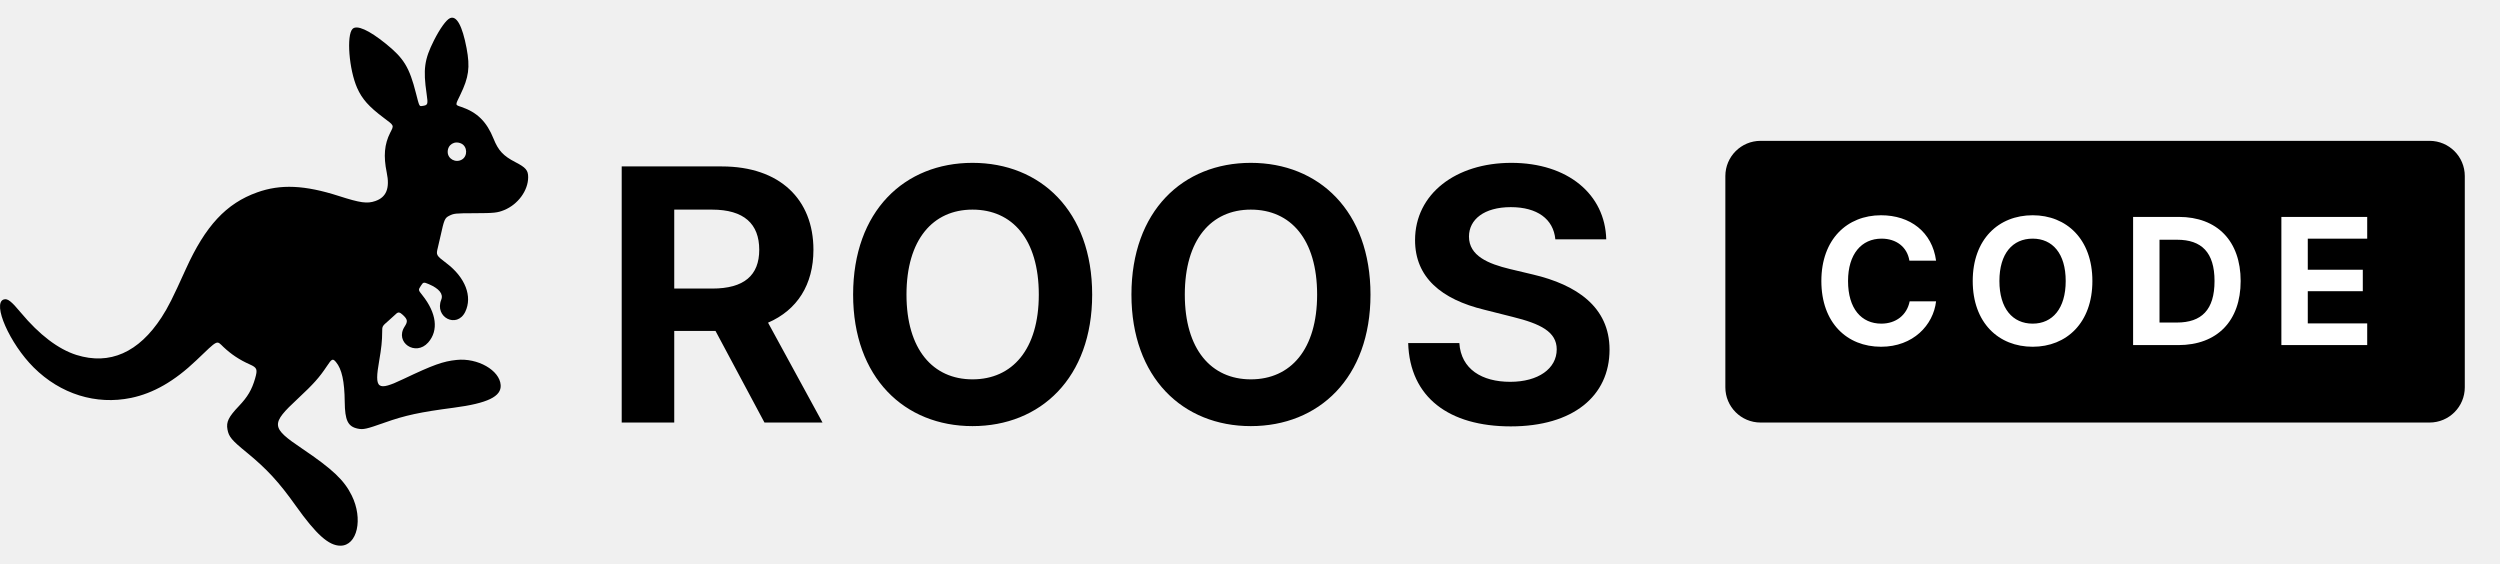
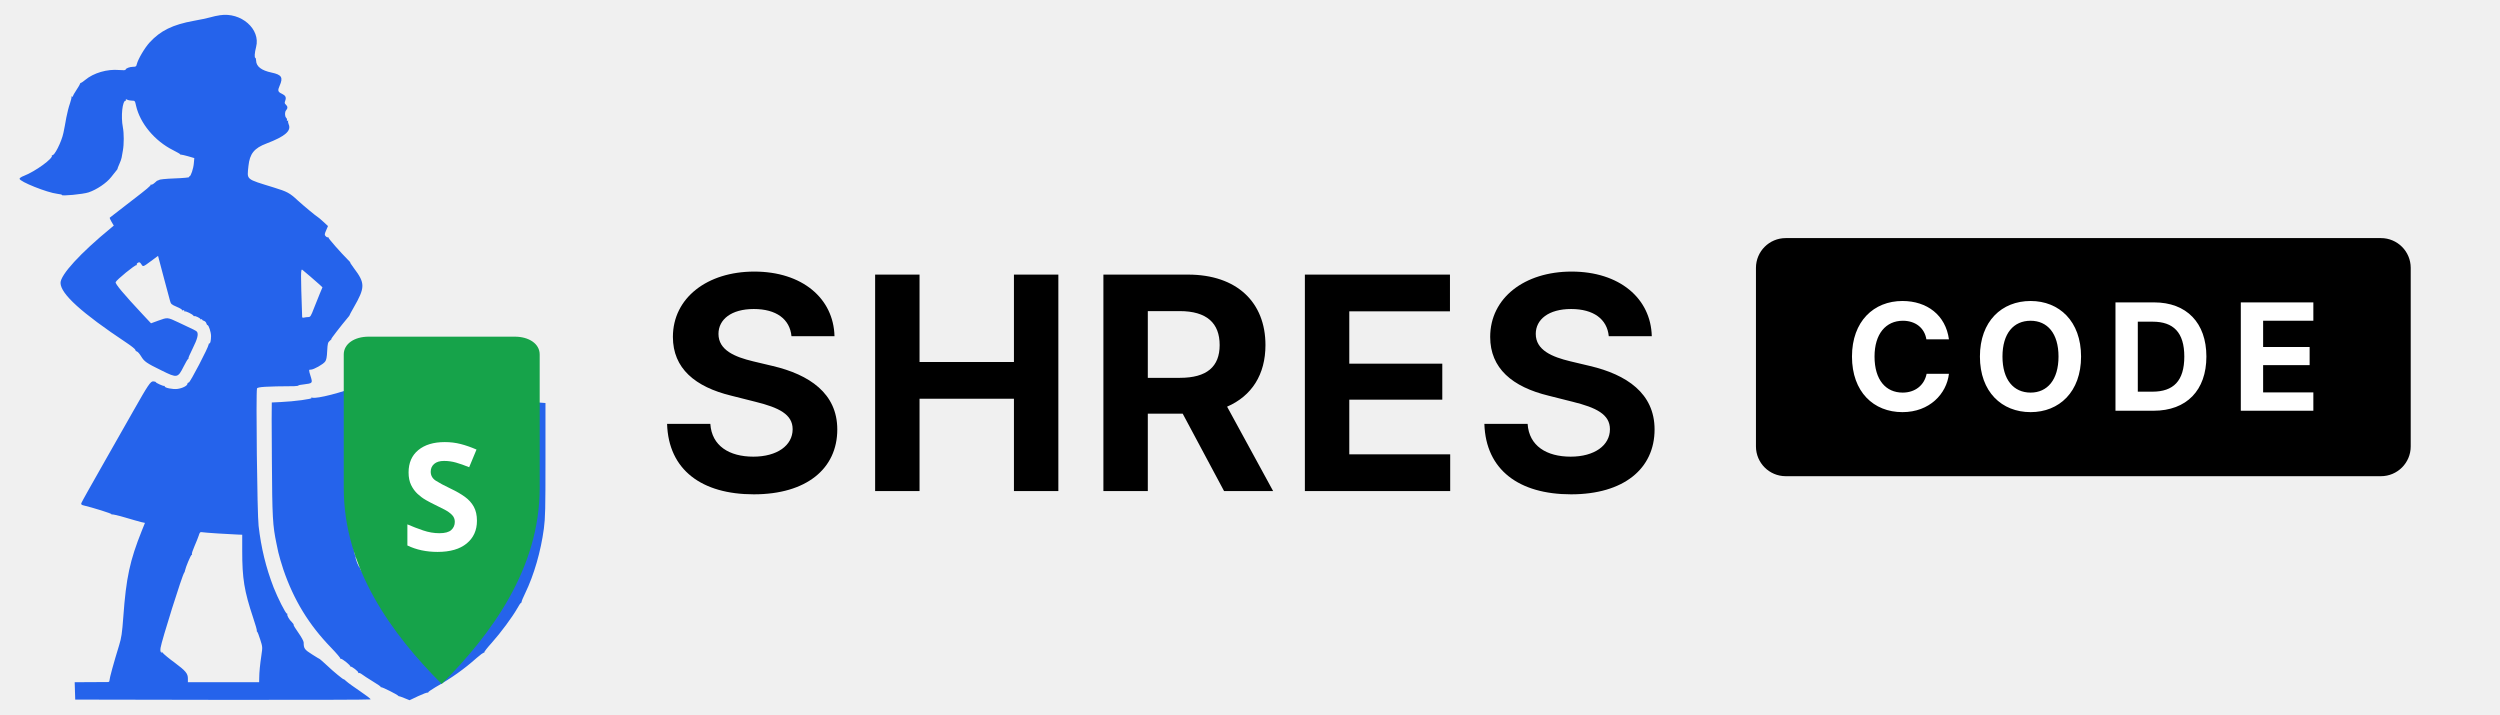
- <svg xmlns="http://www.w3.org/2000/svg" width="142" height="32" viewBox="0 0 142 32" fill="none">
-   <svg x="0" y="1" width="30" height="30" viewBox="0 0 1023.823 1023.521" overflow="visible">
-     <g transform="translate(-40.17716,1063.521) scale(0.1,-0.1)">
-       <path fill="currentColor" d="M9125 10626 c-73 -32 -194 -200 -311 -431 -186 -368 -212 -561 -143 -1033 31 -214 27 -223 -91 -239 -50 -7 -51 -5 -115 247 -127 502 -235 679 -585 961 -328 265 -562 369 -644 287 -121 -121 -69 -787 89 -1145 95 -214 226 -362 510 -575 214 -161 206 -144 130 -294 -112 -222 -132 -452 -67 -769 64 -305 -6 -480 -221 -554 -158 -55 -291 -36 -708 98 -660 212 -1127 233 -1582 70 -600 -214 -1004 -649 -1384 -1489 -258 -571 -340 -733 -469 -933 -444 -683 -1005 -931 -1649 -730 -352 111 -721 391 -1077 818 -189 227 -260 282 -334 258 -228 -75 117 -857 581 -1318 518 -516 1208 -731 1888 -590 433 90 842 325 1263 727 433 413 389 392 527 260 150 -142 312 -250 511 -338 143 -64 154 -95 102 -276 -63 -216 -144 -353 -313 -531 -201 -211 -249 -308 -222 -454 26 -141 81 -208 371 -444 391 -320 626 -574 954 -1036 395 -555 638 -773 865 -773 327 0 444 520 218 975 -146 296 -372 509 -955 903 -614 414 -620 478 -87 974 303 283 413 406 559 625 98 149 116 157 179 82 113 -135 165 -372 169 -769 4 -362 61 -481 254 -521 107 -22 167 -8 517 116 403 143 683 203 1344 290 654 86 924 217 908 439 -19 287 -446 530 -854 487 -263 -27 -450 -94 -1029 -369 -512 -244 -569 -200 -471 358 41 236 57 387 57 550 0 115 0 115 118 217 64 56 130 115 146 132 44 45 76 42 137 -16 93 -87 99 -126 34 -226 -198 -306 213 -584 457 -308 205 233 163 571 -115 919 -79 98 -79 100 -27 180 47 73 54 74 154 32 201 -86 286 -191 241 -302 -136 -341 304 -564 465 -235 144 296 2 667 -364 943 -201 153 -203 157 -167 302 11 43 36 151 56 242 64 293 80 332 158 372 98 50 120 52 497 53 383 1 443 8 573 60 270 110 467 380 467 639 0 133 -46 187 -248 291 -233 120 -331 224 -423 454 -133 330 -316 511 -624 616 -124 42 -122 27 -22 232 167 345 193 534 123 908 -83 436 -194 637 -321 581z m219 -2431 c119 -57 126 -243 12 -310 -122 -71 -276 12 -276 149 0 141 134 223 264 161z" />
+ <svg xmlns="http://www.w3.org/2000/svg" width="168" height="48" viewBox="0 0 168 48" fill="none">
+   <svg x="0" y="0" width="38" height="48" viewBox="0 0 623 802" overflow="hidden">
+     <g transform="translate(0,802) scale(0.1,-0.1)">
+       <path fill="#2563eb" d="M2410 7849 c-30 -4 -80 -15 -110 -24 -30 -9 -113 -26 -185 -39 -236 -43 -372 -110 -494 -242 -57 -62 -131 -189 -145 -246 -5 -24 -11 -28 -41 -28 -38 0 -85 -18 -85 -33 0 -6 -28 -7 -74 -3 -131 12 -285 -33 -377 -110 -22 -19 -45 -34 -50 -34 -5 0 -9 -4 -9 -9 0 -5 -18 -36 -40 -69 -22 -33 -40 -65 -40 -71 0 -7 -5 -9 -12 -5 -6 4 -8 3 -5 -3 3 -5 -5 -38 -17 -74 -13 -35 -31 -107 -41 -159 -9 -52 -23 -129 -32 -170 -21 -104 -107 -272 -128 -252 -5 4 -5 2 -2 -4 18 -31 -186 -179 -315 -229 -27 -10 -48 -24 -48 -32 0 -32 310 -156 423 -169 31 -4 55 -9 53 -13 -10 -15 237 8 299 29 90 30 202 105 253 171 24 30 50 63 59 74 10 11 15 20 13 20 -2 0 7 23 19 50 13 28 25 61 27 75 3 14 9 49 14 79 13 71 13 194 0 262 -24 122 -5 299 31 299 5 0 7 5 3 11 -5 8 -1 8 14 0 11 -6 36 -11 54 -11 33 0 34 -2 46 -57 45 -198 209 -395 414 -498 47 -24 84 -45 82 -48 -3 -3 1 -4 8 -3 7 0 44 -8 82 -19 l68 -20 -5 -57 c-5 -62 -34 -148 -49 -148 -5 0 -7 -4 -4 -8 3 -5 -69 -12 -160 -15 -102 -4 -172 -11 -180 -18 -8 -6 -14 -9 -14 -6 0 3 -14 -8 -31 -24 -17 -16 -36 -26 -43 -22 -6 3 -8 3 -4 -1 6 -8 -41 -48 -215 -181 -167 -128 -239 -184 -244 -189 -3 -2 6 -24 20 -47 l25 -42 -31 -26 c-345 -283 -568 -527 -567 -618 2 -123 235 -335 743 -673 53 -35 97 -71 97 -78 0 -8 8 -16 18 -19 9 -2 30 -26 47 -54 35 -58 58 -75 230 -159 175 -87 182 -85 247 44 22 45 46 84 52 88 6 4 8 8 3 8 -4 0 18 49 48 110 52 104 66 159 47 185 -8 11 -38 26 -206 104 -128 60 -122 59 -228 21 l-82 -30 -91 97 c-217 232 -313 347 -306 365 9 26 222 199 234 191 6 -3 7 -1 3 5 -3 6 2 16 13 22 17 9 23 6 37 -15 21 -33 18 -34 109 33 l80 59 61 -231 c34 -127 67 -249 73 -272 10 -38 16 -43 76 -69 36 -15 62 -31 59 -36 -3 -5 2 -6 10 -3 10 4 16 1 16 -7 0 -7 3 -10 6 -6 8 7 86 -31 96 -47 4 -6 9 -9 10 -6 5 8 68 -22 68 -32 0 -5 5 -6 10 -3 6 3 10 2 10 -3 0 -5 9 -12 21 -15 11 -3 23 -15 26 -26 3 -12 9 -21 13 -21 14 0 40 -80 40 -123 0 -49 -9 -89 -19 -83 -4 3 -7 -3 -8 -12 -3 -34 -208 -427 -223 -427 -8 0 -15 -6 -15 -14 0 -22 -57 -51 -114 -58 -51 -6 -141 12 -141 28 0 5 -3 8 -8 6 -10 -3 -92 34 -92 42 0 4 -13 8 -29 9 -30 2 -58 -40 -224 -333 -25 -44 -165 -291 -312 -549 -147 -258 -270 -477 -272 -486 -3 -12 3 -19 19 -23 110 -26 328 -94 321 -101 -4 -5 -3 -6 4 -2 6 3 74 -12 150 -35 76 -23 157 -45 179 -51 l42 -9 -35 -87 c-135 -337 -176 -527 -208 -967 -14 -189 -21 -234 -47 -320 -61 -198 -108 -370 -108 -392 0 -16 -6 -22 -22 -21 -13 0 -101 0 -196 -1 l-173 -1 3 -98 3 -97 1654 -3 c910 -1 1658 1 1662 5 5 5 -48 45 -116 91 -68 46 -138 96 -155 112 -16 15 -30 26 -30 23 0 -8 -116 86 -190 157 -41 38 -77 70 -79 70 -2 0 -41 23 -86 52 -86 54 -95 67 -95 135 0 14 -26 61 -59 108 -33 46 -57 86 -54 89 4 3 -5 16 -19 30 -30 27 -60 81 -51 90 4 3 1 6 -5 6 -14 0 -103 176 -149 293 -87 225 -140 443 -169 692 -16 135 -31 1491 -18 1543 5 18 99 24 417 26 26 1 47 4 47 7 0 4 28 10 62 13 98 12 100 14 77 88 -24 79 -24 78 4 78 31 1 137 60 158 90 14 18 20 50 23 119 5 88 7 96 33 118 15 14 22 21 14 17 -11 -5 110 151 184 239 13 15 22 27 20 27 -2 0 19 39 46 86 130 226 131 274 4 442 -30 40 -49 70 -42 65 6 -4 -6 11 -28 32 -79 79 -220 239 -217 248 1 5 -2 6 -6 3 -5 -3 -16 2 -25 12 -14 15 -14 21 5 65 l21 49 -52 48 c-29 27 -58 51 -64 54 -14 6 -164 131 -222 184 -92 86 -119 100 -271 147 -320 99 -300 82 -284 241 14 138 65 201 203 253 210 80 282 143 248 217 -6 14 -8 30 -5 36 5 7 2 8 -6 3 -8 -5 -11 -3 -8 6 3 8 -1 20 -9 27 -16 17 -17 66 0 84 19 21 19 43 -2 62 -16 14 -17 22 -8 45 14 38 4 58 -37 78 -46 21 -50 36 -26 90 42 94 23 124 -90 148 -114 24 -172 68 -174 134 -1 17 -4 31 -8 31 -13 0 -9 58 8 123 52 200 -168 393 -406 356z m1015 -2934 c38 -33 84 -74 103 -90 l33 -31 -29 -69 c-16 -39 -46 -114 -67 -167 -34 -89 -40 -98 -64 -98 -14 0 -35 -3 -47 -6 -13 -3 -21 -1 -21 8 -17 500 -17 543 3 528 10 -8 50 -42 89 -75z m-1035 -2885 c91 -5 189 -11 218 -12 l52 -2 0 -181 c0 -313 22 -448 124 -755 25 -74 43 -137 40 -141 -2 -4 -1 -9 3 -11 5 -1 20 -41 35 -88 27 -84 27 -86 13 -180 -16 -109 -23 -184 -24 -252 l-1 -48 -400 0 -400 0 0 41 c0 57 -24 86 -150 180 -61 44 -119 93 -131 107 -11 15 -17 21 -13 13 5 -10 3 -12 -6 -6 -8 5 -11 21 -7 50 11 78 247 830 266 845 3 3 8 14 9 25 7 37 65 175 74 175 5 0 7 4 3 9 -3 5 10 45 29 88 19 43 40 97 48 120 10 34 16 41 33 38 11 -3 94 -9 185 -15z M4399 3889 c-146 -85 -227 -123 -409 -194 -212 -83 -491 -155 -543 -140 -15 4 -18 3 -9 -3 17 -11 -197 -40 -343 -46 -55 -2 -101 -5 -103 -5 -2 -1 -2 -288 1 -638 4 -661 9 -742 52 -948 9 -44 18 -87 20 -95 6 -30 37 -136 57 -195 117 -342 286 -619 535 -876 62 -64 109 -120 105 -124 -4 -5 -2 -5 4 -2 12 7 116 -77 108 -87 -2 -3 -1 -4 2 -1 11 7 94 -57 87 -68 -3 -6 -1 -7 4 -4 6 4 23 -3 37 -14 15 -12 69 -47 121 -79 52 -31 92 -59 90 -62 -3 -3 1 -5 9 -5 15 0 178 -82 186 -94 3 -4 7 -7 10 -6 3 1 31 -9 62 -22 l57 -23 97 46 c53 25 101 43 108 39 6 -3 8 -3 4 2 -4 4 32 30 80 58 184 105 322 203 466 331 38 33 74 60 80 58 6 -2 8 -1 4 3 -4 4 34 53 84 108 101 113 231 289 285 384 19 35 38 63 42 63 4 0 8 6 8 13 0 8 18 52 41 98 98 203 175 468 209 724 16 124 18 215 18 775 l0 635 -95 7 c-252 18 -487 58 -670 114 -138 42 -250 85 -245 94 3 4 -3 6 -12 4 -24 -6 -221 86 -377 175 -68 39 -128 71 -133 71 -5 0 -65 -32 -134 -71z m276 -915 c91 -16 118 -25 211 -70 123 -60 214 -191 239 -341 l7 -43 -149 0 -149 0 -17 54 c-19 59 -57 99 -130 138 -61 33 -242 34 -302 1 -69 -37 -107 -85 -113 -142 -13 -134 56 -182 367 -256 333 -79 458 -165 507 -350 54 -202 -50 -417 -251 -516 -117 -58 -198 -72 -385 -66 -184 5 -279 30 -382 101 -68 46 -153 141 -142 158 4 6 3 8 -3 5 -12 -8 -58 107 -49 122 3 5 2 11 -3 13 -4 1 -11 24 -15 50 l-7 47 144 0 c163 -1 159 0 175 -55 25 -85 135 -184 204 -184 10 0 18 -3 18 -7 0 -12 200 2 247 17 131 41 187 184 108 277 -45 52 -98 74 -311 128 -316 80 -426 141 -492 272 -58 115 -53 308 11 412 29 49 97 122 107 116 4 -3 10 2 13 10 7 18 113 72 180 92 112 33 236 39 362 17z" />
    </g>
+     <path fill="#16a34a" d="M380 398 C380 386 392 378 408 378 L572 378 C588 378 600 386 600 398 L600 548 C600 638 546 712 490 768 C434 712 380 638 380 548 Z" />
+     <text x="490" y="618" text-anchor="middle" fill="#ffffff" font-family="ui-sans-serif, system-ui, sans-serif" font-size="168" font-weight="800">S</text>
  </svg>
-   <text x="34" y="24" fill="currentColor" font-family="ui-sans-serif, system-ui, -apple-system, 'Segoe UI', sans-serif" font-size="20" font-weight="750" letter-spacing="0.4">ROOS</text>
-   <rect x="98" y="8" width="42" height="16" rx="2" fill="currentColor" />
-   <text x="119" y="19.6" text-anchor="middle" fill="#fff" font-family="ui-sans-serif, system-ui, -apple-system, 'Segoe UI', sans-serif" font-size="10" font-weight="700" letter-spacing="1.2">CODE</text>
+   <text x="44" y="33" fill="currentColor" font-family="ui-sans-serif, system-ui, -apple-system, 'Segoe UI', sans-serif" font-size="20" font-weight="750" letter-spacing="0.4">SHRES</text>
+   <rect x="118" y="16" width="44" height="16" rx="2" fill="currentColor" />
+   <text x="140" y="27.6" text-anchor="middle" fill="#fff" font-family="ui-sans-serif, system-ui, -apple-system, 'Segoe UI', sans-serif" font-size="10" font-weight="700" letter-spacing="1.2">CODE</text>
</svg>
